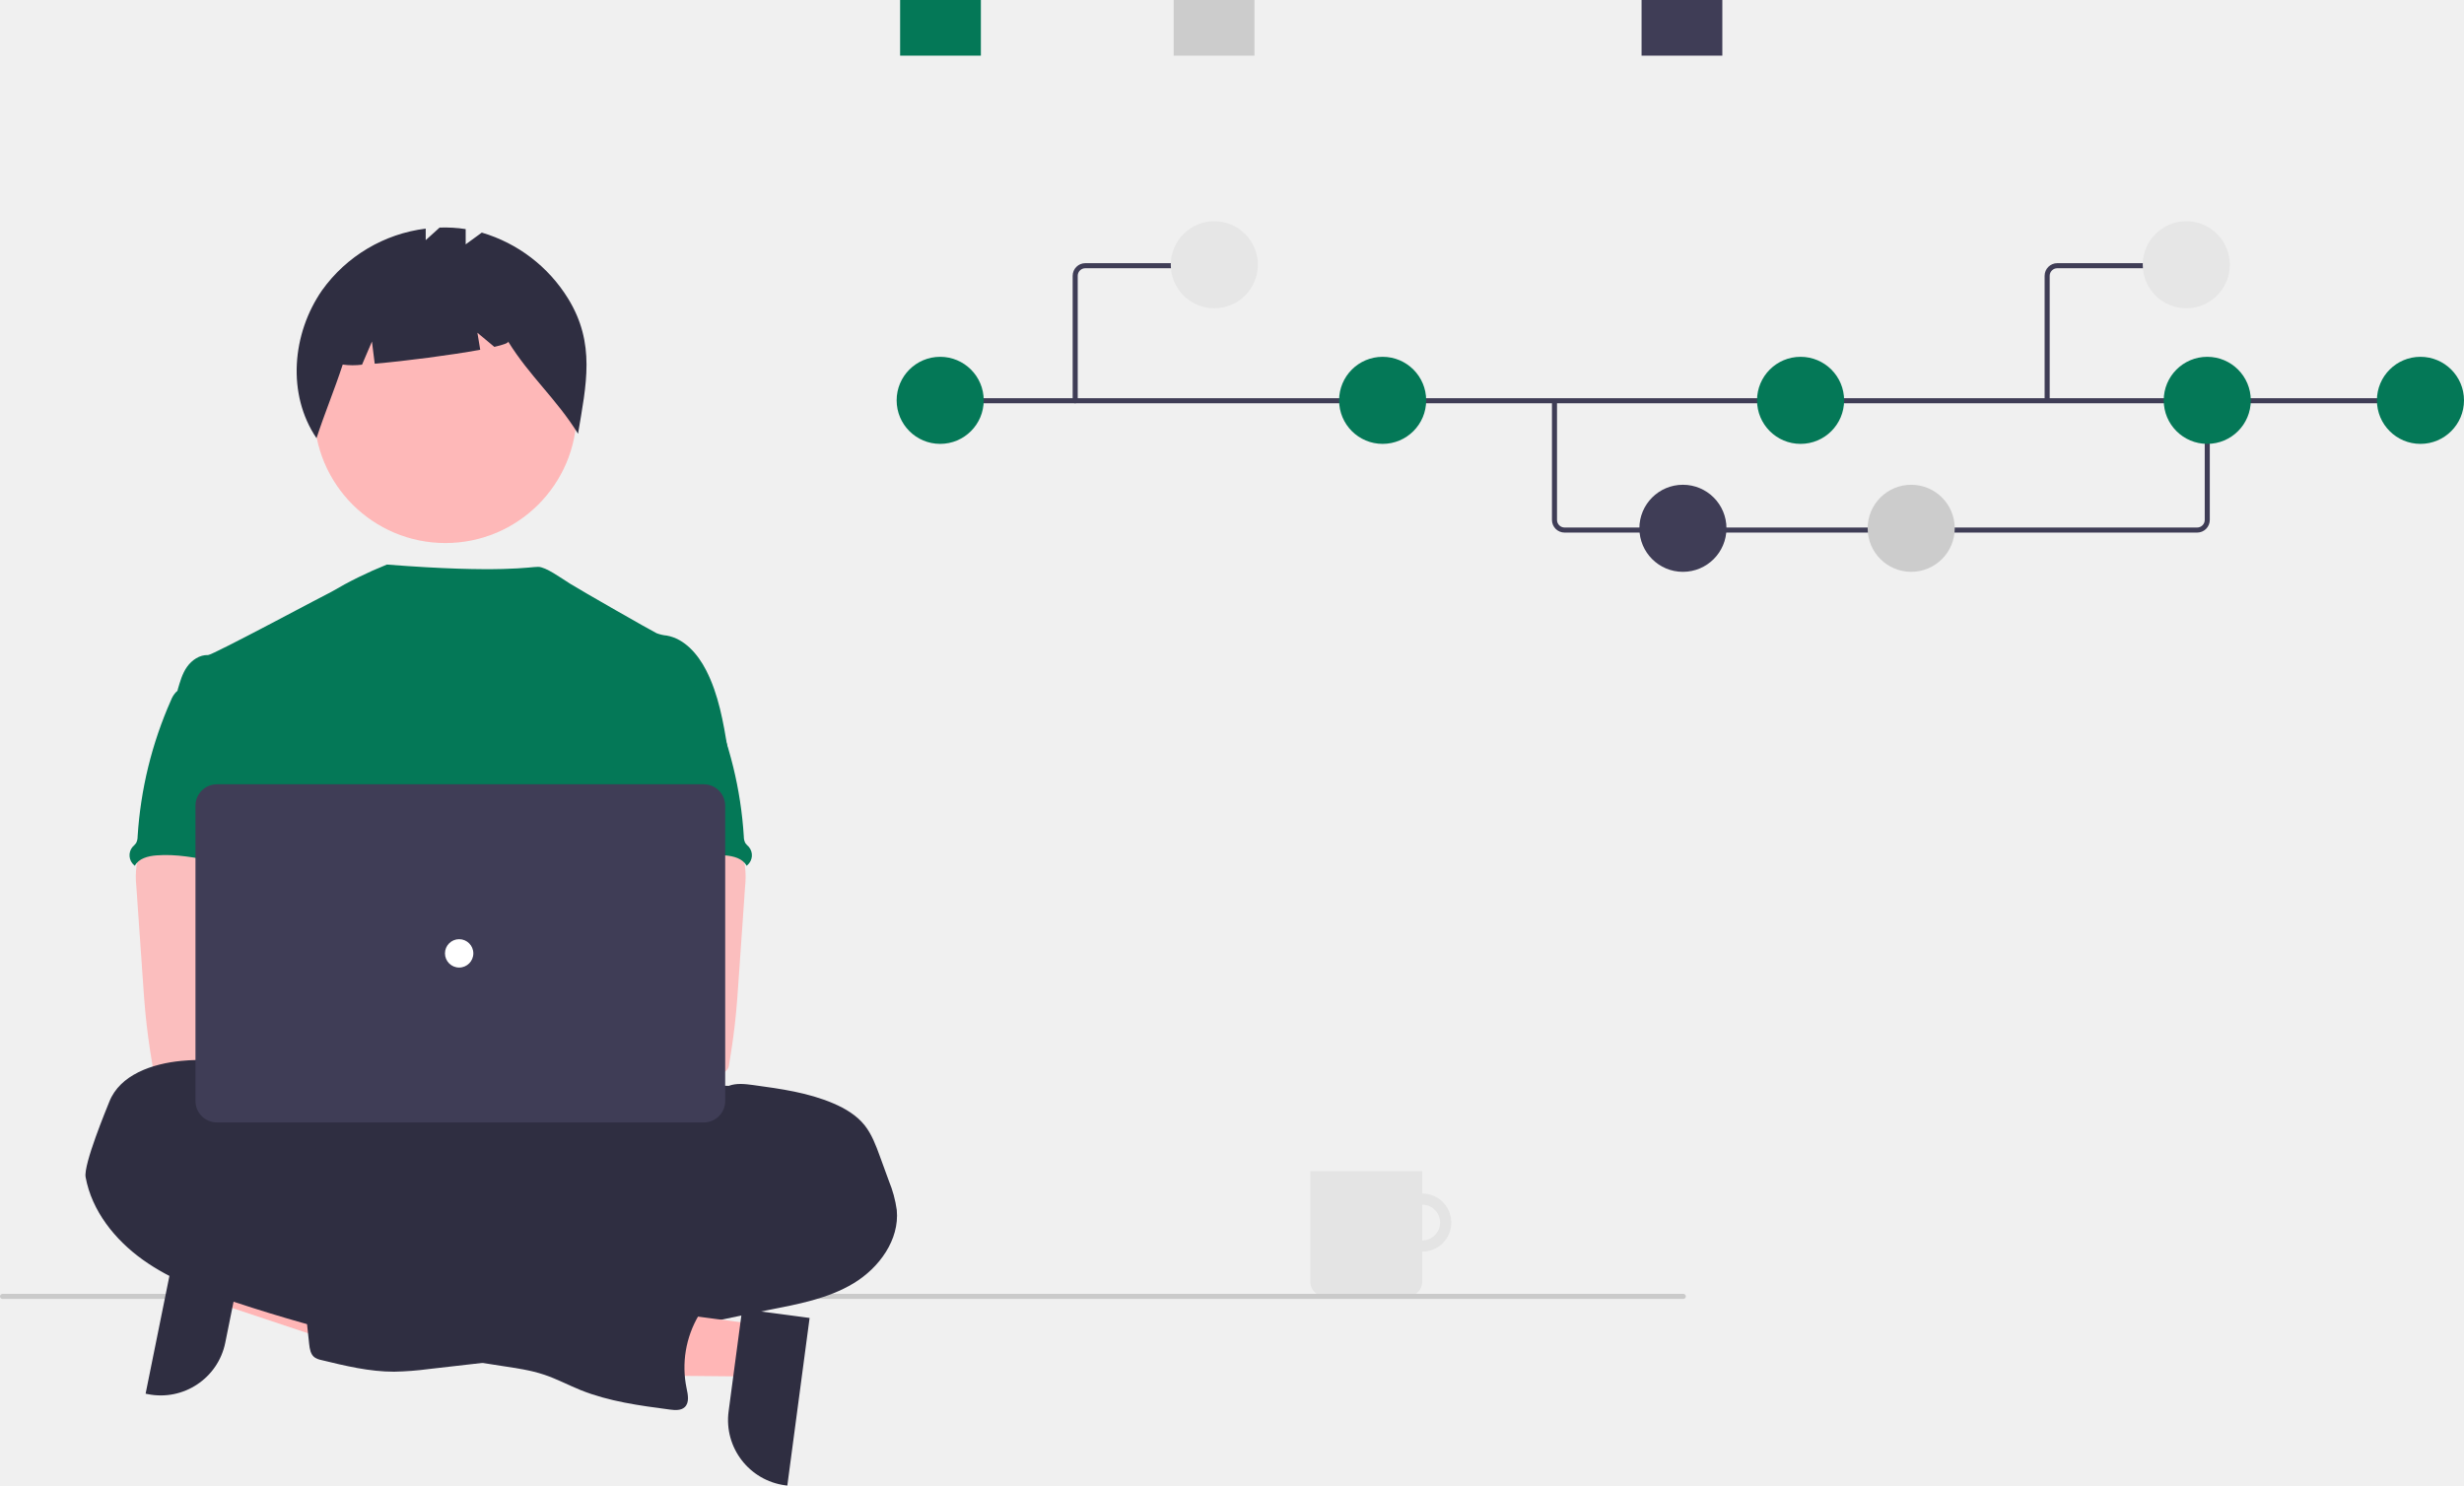
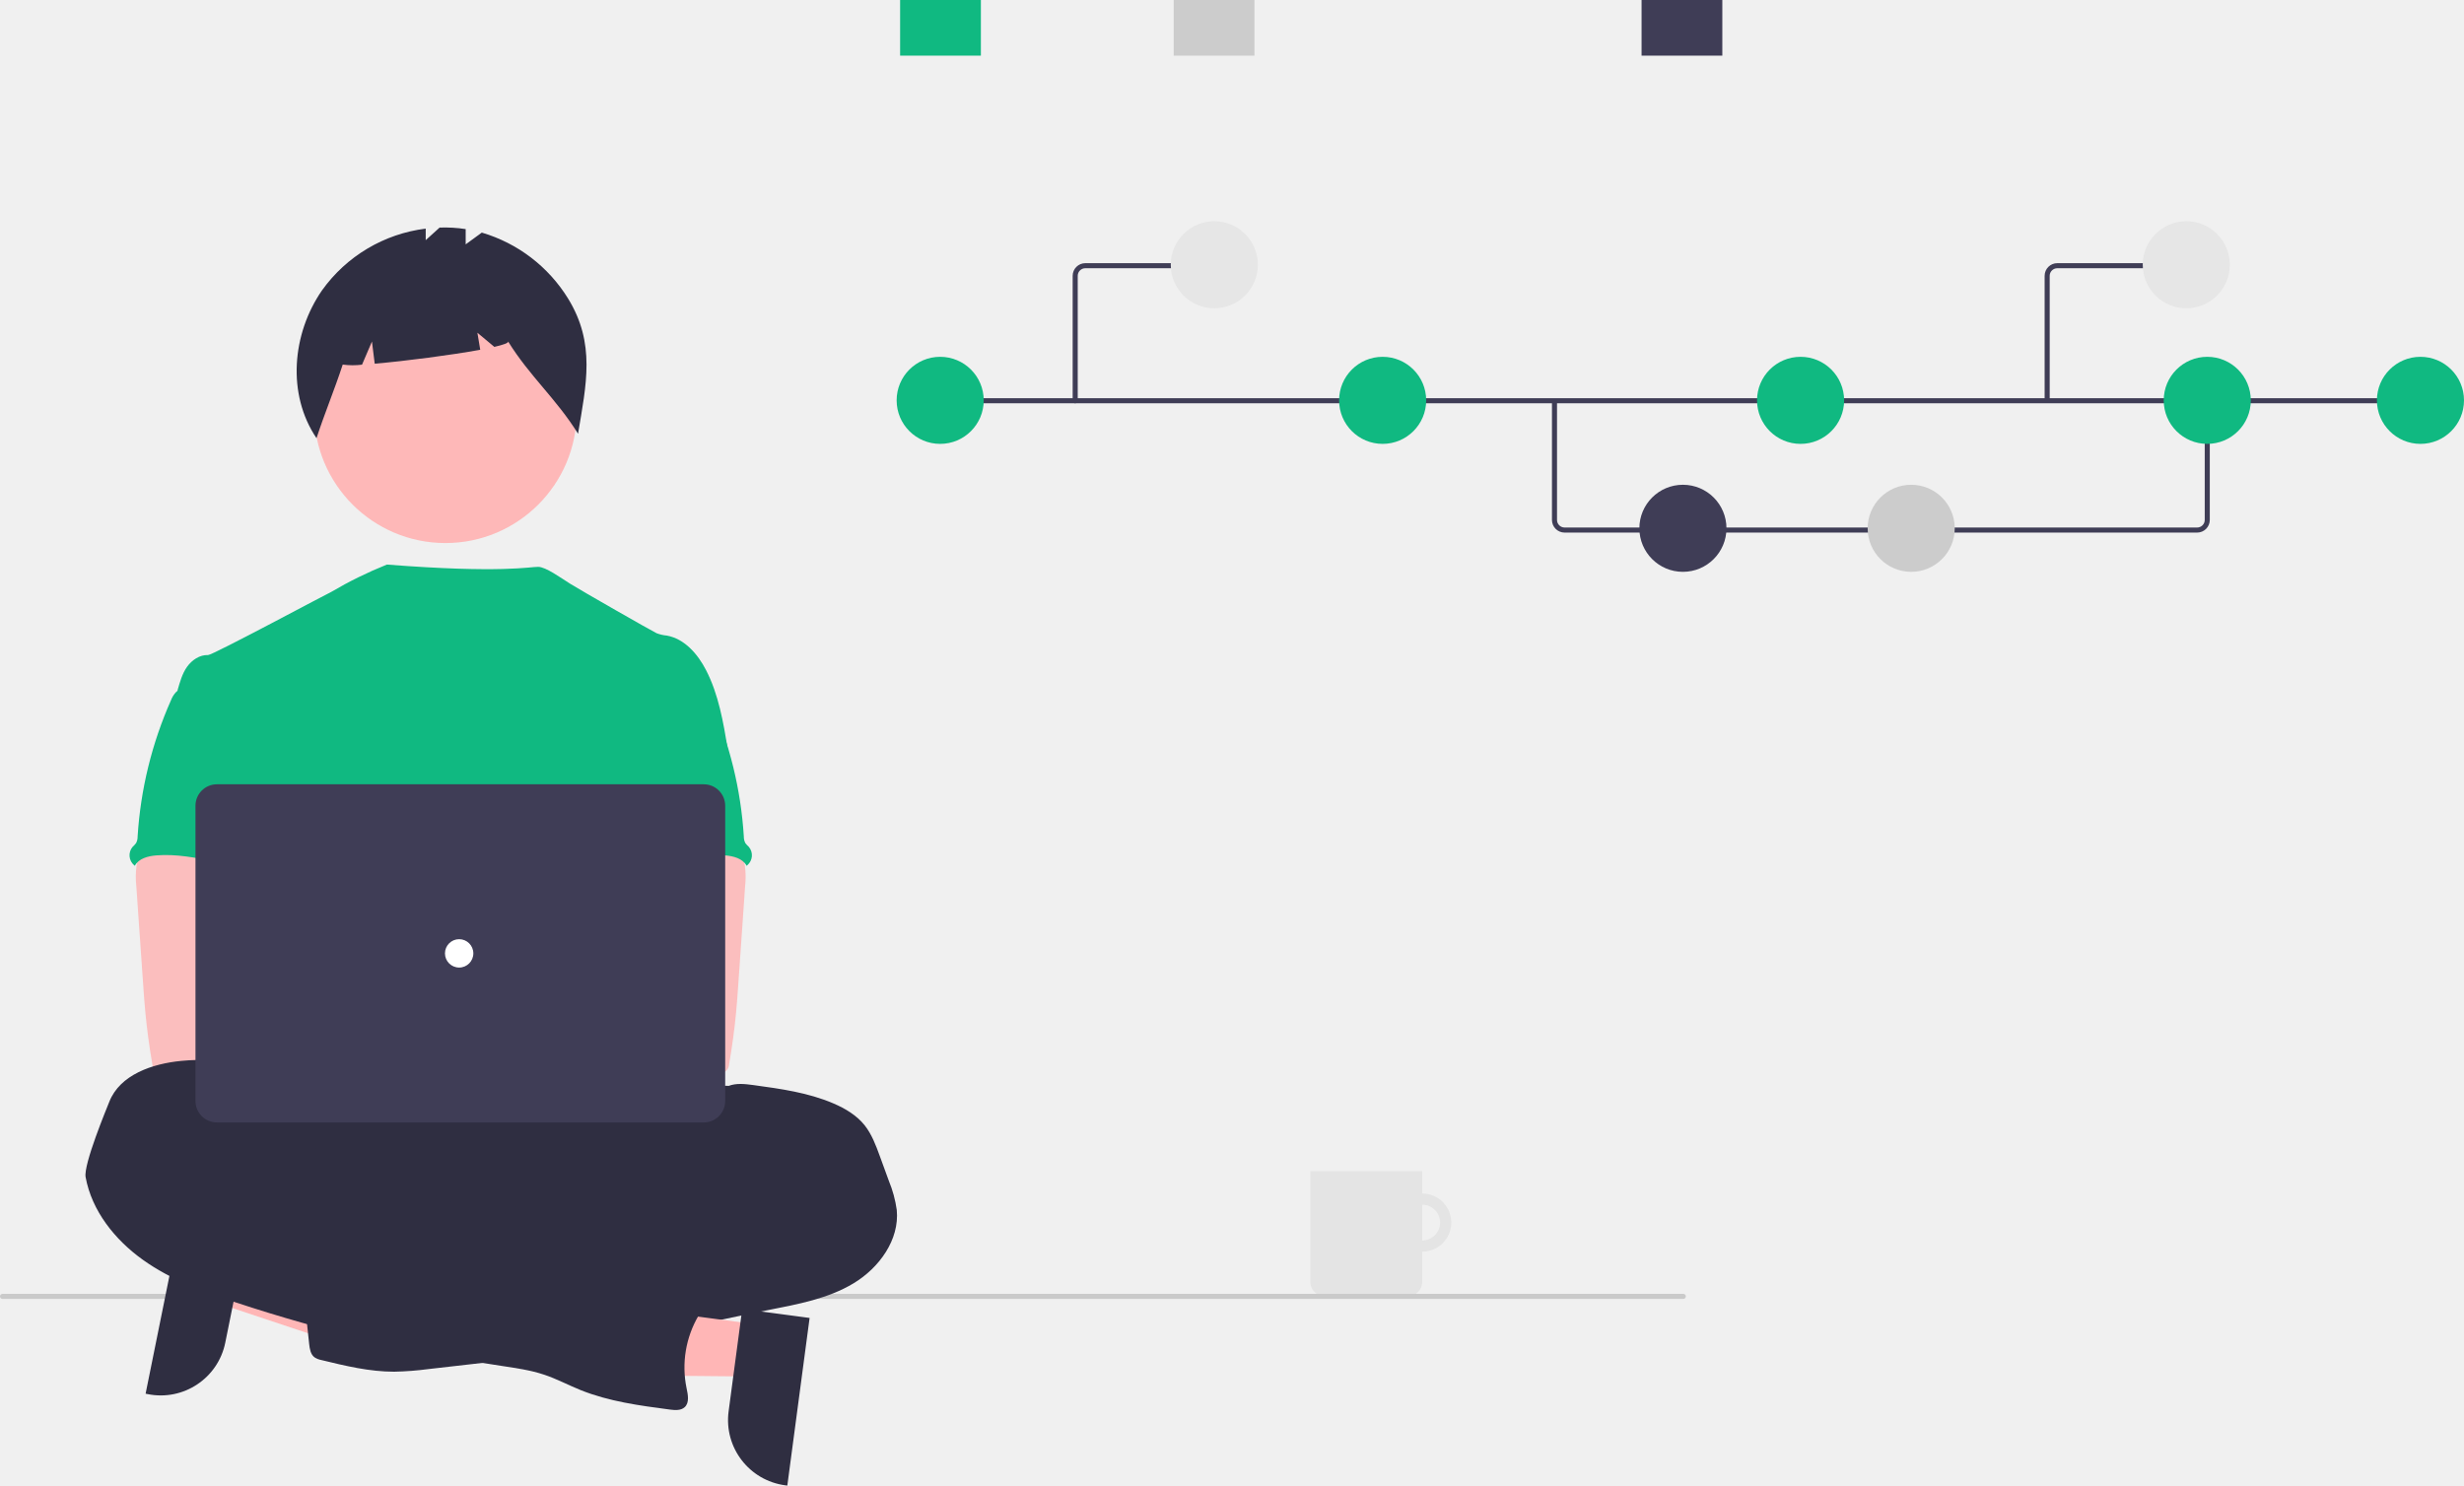
<svg xmlns="http://www.w3.org/2000/svg" id="e7334088-53de-4589-99a2-090044ddfc90" data-name="Layer 1" width="973.461" height="587.025" viewBox="0 0 973.461 587.025">
  <g id="f9b32178-6d95-472d-b482-6662972666de" data-name="Group 100">
    <path id="f4b94a19-cbe0-459a-95a6-6ea3b3d72055" data-name="Path 1465" d="M675.147,628.1a11.49,11.49,0,1,0,11.49,11.49h0A11.49,11.49,0,0,0,675.147,628.1Zm0,18.561a7.071,7.071,0,1,1,7.071-7.071v0A7.071,7.071,0,0,1,675.147,646.661Z" transform="translate(-113.2693 -156.4874)" fill="#e4e4e4" />
    <path id="abc0e0b3-f22e-4bee-9929-c6879640924e" data-name="Path 1467" d="M630.954,619.261h44.193v43.739a5.757,5.757,0,0,1-5.757,5.757h-32.679a5.757,5.757,0,0,1-5.757-5.757V619.261Z" transform="translate(-113.2693 -156.4874)" fill="#e4e4e4" />
  </g>
  <path id="e24b6f19-a0a0-4e73-9cfc-bbb7635ad236" data-name="Path 944" d="M778.403,669.758h-664.237a1.006,1.006,0,0,1,0-2h664.237a1.006,1.006,0,0,1,0,2Z" transform="translate(-113.2693 -156.4874)" fill="#cacaca" />
  <polygon points="89.41 494.381 85.302 514.694 161.695 540.208 167.759 510.228 89.41 494.381" fill="#ffb6b6" />
  <path d="M210.36,647.029l-8.091,40.003-0.0.002a26.011,26.011,0,0,1-30.65,20.335l-.828-.168,13.248-65.496Z" transform="translate(-113.2693 -156.4874)" fill="#2f2e41" />
  <circle id="fd4e5ab9-ffc8-4bbb-9267-3af70c31dae1" data-name="Ellipse 276" cx="175.979" cy="162.713" r="51.871" fill="#feb8b8" />
  <path id="a8c9bbe2-1461-49cf-8211-f8d251166dc5" data-name="Path 1461" d="M337.697,274.45a59.907,59.907,0,0,0-34.081-26.052l-6.368,4.647v-6.034a55.143,55.143,0,0,0-10.3-.6l-5.494,4.971v-4.558a59.335,59.335,0,0,0-40.932,24.347c-11.931,17.2-13.945,41.129-2.21,58.467,3.221-9.9,7.131-19.189,10.353-29.088a29.299,29.299,0,0,0,7.633.037l3.919-9.145,1.095,8.758c12.148-1.058,30.166-3.382,41.682-5.511l-1.12-6.719,6.7,5.583c3.528-.812,5.623-1.549,5.45-2.112,8.565,13.808,19.047,22.627,27.611,36.435C344.888,308.406,348.632,292.217,337.697,274.45Z" transform="translate(-113.2693 -156.4874)" fill="#2f2e41" />
  <ellipse id="f6be96d1-713f-4c17-812c-ecd79c56fe95" data-name="Ellipse 260" cx="192.856" cy="464.787" rx="133.56" ry="37.359" fill="#2f2e41" />
-   <path d="M400.808,452.588c-1.784-10.731-3.624-21.668-8.611-31.335-3.278-6.332-8.481-12.366-15.495-13.618a14.99,14.99,0,0,1-4.035-.934c-2.055-.99-29.673-16.756-34.063-19.502-3.769-2.357-9.719-6.722-12.719-6.722-3.018-.066-14.591,2.627-59.76-.904a163.141,163.141,0,0,0-22.01,10.822c-.146-.096-46.882,25.001-48.638,24.935-3.325-.14-6.416,1.989-8.322,4.67-1.906,2.681-2.8,6-3.736,9.209,10.208,22.733,19.548,45.495,29.757,68.228a5.821,5.821,0,0,1,.738,2.8,6.834,6.834,0,0,1-1.27,2.8c-5.006,8.042-4.847,18.157-4.3,27.609.547,9.452,1.224,19.436-3,27.908-1.149,2.326-2.643,4.455-3.736,6.781-2.559,5.268-3.484,22.117-1.989,27.777l187.267,5.365C382.86,587.409,400.808,452.588,400.808,452.588Z" transform="translate(-113.2693 -156.4874)" fill="#047857" />
+   <path d="M400.808,452.588c-1.784-10.731-3.624-21.668-8.611-31.335-3.278-6.332-8.481-12.366-15.495-13.618a14.99,14.99,0,0,1-4.035-.934c-2.055-.99-29.673-16.756-34.063-19.502-3.769-2.357-9.719-6.722-12.719-6.722-3.018-.066-14.591,2.627-59.76-.904a163.141,163.141,0,0,0-22.01,10.822c-.146-.096-46.882,25.001-48.638,24.935-3.325-.14-6.416,1.989-8.322,4.67-1.906,2.681-2.8,6-3.736,9.209,10.208,22.733,19.548,45.495,29.757,68.228a5.821,5.821,0,0,1,.738,2.8,6.834,6.834,0,0,1-1.27,2.8c-5.006,8.042-4.847,18.157-4.3,27.609.547,9.452,1.224,19.436-3,27.908-1.149,2.326-2.643,4.455-3.736,6.781-2.559,5.268-3.484,22.117-1.989,27.777l187.267,5.365C382.86,587.409,400.808,452.588,400.808,452.588Z" transform="translate(-113.2693 -156.4874)" fill="#10b981" />
  <path id="eb41f72e-aba6-4a16-bf55-c7027d2f1a4b" data-name="Path 1421" d="M167.233,498.445a33.063,33.063,0,0,0-.112,8.154l2.684,38.546c.252,3.633.5,7.257.841,10.881.644,7.033,1.606,14.01,2.8,20.977a3.736,3.736,0,0,0,3.829,3.633c11.815,2.5,24.022,2.4,36.08,1.719,18.4-1.027,65.474-2.97,68.35-6.706s1.2-9.779-2.55-12.8-65.871-10.386-65.871-10.386c.607-4.81,2.438-9.34,4.175-13.907,3.12-8.1,6.034-16.466,6.09-25.143s-3.213-17.8-10.321-22.771c-5.847-4.081-13.375-4.838-20.5-4.67-5.184.149-14.141-1.093-18.876.934C170.105,488.556,167.933,494.776,167.233,498.445Z" transform="translate(-113.2693 -156.4874)" fill="#fbbebe" />
  <path id="a363f2f7-2464-40a1-ad01-344825aa0b75" data-name="Path 1423" d="M401.141,585.578c3.11-1.186,6.538-.757,9.872-.308,10.732,1.466,21.622,2.97,31.569,7.257,4.67,2,9.116,4.67,12.273,8.6,2.8,3.54,4.436,7.874,5.987,12.142l3.587,9.826a47.3,47.3,0,0,1,3.129,11.516c1.121,11.759-6.921,22.845-17.036,28.954s-22.023,8.284-33.624,10.563-23.247,4.8-34.8,7.472a140.086,140.086,0,0,1-16.373,3.222c-12.366,1.4-25.292-.663-37.042,3.428-4.67,1.635-9.256,4.063-14.1,5.193a87.745,87.745,0,0,1-9.751,1.485l-22.238,2.54a121.313,121.313,0,0,1-13.636,1.046c-9.713,0-19.268-2.3-28.7-4.6a7.258,7.258,0,0,1-2.8-1.13c-1.494-1.177-1.821-3.26-2.036-5.146q-1.429-12.525-2.5-25.077c-.224-2.718-.392-5.66,1.093-7.948,1.868-2.8,5.511-3.68,8.836-4.222a230.58,230.58,0,0,1,42.665-2.961c5.426-5.426,14.374-5.454,21.482-8.406a63.897,63.897,0,0,0,7.575-4.119,99.001,99.001,0,0,1,41.59-13.141,38.714,38.714,0,0,0,8.509-1.214c5.5-1.709,10.517-6.361,16.167-5.221.7-1.933,1.186-4.521,2.8-5.847.8-.682,1.793-1.139,2.531-1.868,1.56-1.578,1.7-4.063,1.466-6.267s-.757-4.464-.187-6.613a9.141,9.141,0,0,1,1.037-2.307C391.278,587.595,395.509,585.111,401.141,585.578Z" transform="translate(-113.2693 -156.4874)" fill="#2f2e41" />
-   <path id="b53ad979-99f4-4c6e-a0f8-957060c42096" data-name="Path 1430" d="M182.88,429.901a9.667,9.667,0,0,0-2.073,3.316,156.78,156.78,0,0,0-13.169,53.816,5.38,5.38,0,0,1-.607,2.606,11.403,11.403,0,0,1-1.373,1.485,5.156,5.156,0,0,0,.617,7.266q.127.107.261.206c1.541-2.9,5.23-3.848,8.509-4.1,15.7-1.242,31.036,6.062,46.783,5.511-1.111-3.839-2.709-7.528-3.615-11.413-4.007-17.251,5.987-36.033-.14-52.649-1.224-3.325-3.269-6.594-6.491-8.051a17.291,17.291,0,0,0-4.156-1.1c-3.979-.719-11.9-3.792-15.747-2.559-1.42.458-1.98,1.793-3.157,2.6C186.734,427.977,184.362,428.397,182.88,429.901Z" transform="translate(-113.2693 -156.4874)" fill="#047857" />
+   <path id="b53ad979-99f4-4c6e-a0f8-957060c42096" data-name="Path 1430" d="M182.88,429.901a9.667,9.667,0,0,0-2.073,3.316,156.78,156.78,0,0,0-13.169,53.816,5.38,5.38,0,0,1-.607,2.606,11.403,11.403,0,0,1-1.373,1.485,5.156,5.156,0,0,0,.617,7.266q.127.107.261.206c1.541-2.9,5.23-3.848,8.509-4.1,15.7-1.242,31.036,6.062,46.783,5.511-1.111-3.839-2.709-7.528-3.615-11.413-4.007-17.251,5.987-36.033-.14-52.649-1.224-3.325-3.269-6.594-6.491-8.051a17.291,17.291,0,0,0-4.156-1.1c-3.979-.719-11.9-3.792-15.747-2.559-1.42.458-1.98,1.793-3.157,2.6C186.734,427.977,184.362,428.397,182.88,429.901Z" transform="translate(-113.2693 -156.4874)" fill="#10b981" />
  <path id="a1197c30-bfd4-4098-bcf9-2468e7a33bf1" data-name="Path 1421" d="M400.921,486.906c-4.735-2.027-13.692-.785-18.876-.934-7.125-.168-14.653.589-20.5,4.67-7.108,4.971-10.377,14.094-10.321,22.771s2.97,17.043,6.09,25.143c1.737,4.567,3.568,9.097,4.175,13.907,0,0-62.121,7.365-65.871,10.386s-5.426,9.064-2.55,12.8,92.615,7.487,104.43,4.987a3.736,3.736,0,0,0,3.829-3.633c1.194-6.967,2.156-13.944,2.8-20.977.341-3.624.589-7.248.841-10.881l2.684-38.546a33.064,33.064,0,0,0-.112-8.154C406.84,494.776,404.668,488.556,400.921,486.906Z" transform="translate(-113.2693 -156.4874)" fill="#fbbebe" />
-   <path id="ebe46053-6aac-4aa7-8615-21a6fa79538d" data-name="Path 1430" d="M386.251,426.835c-1.177-.807-1.737-2.142-3.157-2.6-3.847-1.233-11.768,1.84-15.747,2.559a17.291,17.291,0,0,0-4.156,1.1c-3.222,1.457-5.267,4.726-6.491,8.051-6.127,16.616,3.867,35.398-.14,52.649-.906,3.885-2.504,7.574-3.615,11.413,15.747.551,31.083-6.753,46.783-5.511,3.279.252,6.968,1.2,8.509,4.1q.134-.099.261-.206a5.156,5.156,0,0,0,.617-7.266,11.401,11.401,0,0,1-1.373-1.485,5.38,5.38,0,0,1-.607-2.606,156.78,156.78,0,0,0-13.169-53.816,9.667,9.667,0,0,0-2.073-3.316C390.411,428.397,388.039,427.977,386.251,426.835Z" transform="translate(-113.2693 -156.4874)" fill="#047857" />
+   <path id="ebe46053-6aac-4aa7-8615-21a6fa79538d" data-name="Path 1430" d="M386.251,426.835c-1.177-.807-1.737-2.142-3.157-2.6-3.847-1.233-11.768,1.84-15.747,2.559a17.291,17.291,0,0,0-4.156,1.1c-3.222,1.457-5.267,4.726-6.491,8.051-6.127,16.616,3.867,35.398-.14,52.649-.906,3.885-2.504,7.574-3.615,11.413,15.747.551,31.083-6.753,46.783-5.511,3.279.252,6.968,1.2,8.509,4.1q.134-.099.261-.206a5.156,5.156,0,0,0,.617-7.266,11.401,11.401,0,0,1-1.373-1.485,5.38,5.38,0,0,1-.607-2.606,156.78,156.78,0,0,0-13.169-53.816,9.667,9.667,0,0,0-2.073-3.316C390.411,428.397,388.039,427.977,386.251,426.835Z" transform="translate(-113.2693 -156.4874)" fill="#10b981" />
  <polygon points="299.243 523.378 296.513 543.921 215.975 543.166 220.005 512.846 299.243 523.378" fill="#ffb6b6" />
  <path d="M433.122,677.272l-8.804,66.24-.838-.111a26.011,26.011,0,0,1-22.356-29.208l0-.002,5.377-40.457Z" transform="translate(-113.2693 -156.4874)" fill="#2f2e41" />
  <path id="a0b0f7ea-4ed9-4447-aa64-e2335b2c3196" data-name="Path 1427" d="M223.039,595.974c0,.934-1.466,0-1.6-1-1.027-7.556-7.024-13.786-14.01-16.812s-14.944-3.185-22.509-2.466c-11.441,1.083-24.284,5.464-28.468,16.158-.99,2.5-10.264,24.76-9.359,29.766,2.438,13.356,11.572,24.779,22.64,32.69s24,12.637,36.9,16.9a639.949,639.949,0,0,0,104.607,24.984c5.753.869,11.563,1.672,17.073,3.521,4.931,1.653,9.545,4.128,14.365,6.071,11.208,4.5,23.266,6.108,35.211,7.687,2.036.262,4.371.448,5.875-.934,1.943-1.8,1.3-4.941.747-7.528a40.488,40.488,0,0,1,4.773-28.729c2-3.362,4.6-6.809,4.222-10.7-.448-4.539-4.969-7.752-9.471-8.481s-9.078.346-13.6.934a7.285,7.285,0,0,1-4.623-.458,9.235,9.235,0,0,1-1.812-1.606,20.482,20.482,0,0,0-23.854-3.334c-1.672.934-4.2-1.149-5.94-1.933l-19.642-8.892c-22.565-10.208-45.242-20.464-69.115-26.927a14.514,14.514,0,0,1-5.324-2.214c-1.186-.934-2.036-2.2-3.129-3.241-2.382-2.251-5.7-3.148-8.555-4.745S222.385,599.177,223.039,595.974Z" transform="translate(-113.2693 -156.4874)" fill="#2f2e41" />
  <circle cx="160.617" cy="411.99" r="14" fill="#fbbebe" />
  <circle cx="191.617" cy="411.99" r="14" fill="#fbbebe" />
  <path d="M391.305,600.024H198.966a8.48,8.48,0,0,1-8.47-8.47V474.868a8.48,8.48,0,0,1,8.47-8.47H391.305a8.48,8.48,0,0,1,8.47,8.47V591.555A8.48,8.48,0,0,1,391.305,600.024Z" transform="translate(-113.2693 -156.4874)" fill="#3f3d56" />
  <circle id="e793da3b-cee2-4a15-ae11-6dab45a6c728" data-name="Ellipse 263" cx="181.399" cy="376.724" r="5.604" fill="#fff" />
  <path d="M981.299,366.94H731.406a5.006,5.006,0,0,1-5-5V314.84h2v47.1a3.003,3.003,0,0,0,3,3H981.299a3.003,3.003,0,0,0,3-3V314.51h2v47.429A5.006,5.006,0,0,1,981.299,366.94Z" transform="translate(-113.2693 -156.4874)" fill="#3f3d56" />
  <rect x="371.397" y="157.352" width="587.22" height="2" fill="#3f3d56" />
-   <circle id="a67a4451-c7cc-402c-b29d-5a705f3c9418" data-name="Ellipse 264" cx="371.439" cy="158.196" r="17.202" fill="#047857" />
-   <circle id="abdb3fbf-f68e-433e-a33f-153626b38c76" data-name="Ellipse 266" cx="546.244" cy="158.196" r="17.202" fill="#047857" />
+   <circle id="a67a4451-c7cc-402c-b29d-5a705f3c9418" data-name="Ellipse 264" cx="371.439" cy="158.196" r="17.202" fill="#10b981" />
+   <circle id="abdb3fbf-f68e-433e-a33f-153626b38c76" data-name="Ellipse 266" cx="546.244" cy="158.196" r="17.202" fill="#10b981" />
  <circle id="ac293633-0933-4e21-a8aa-bc27ca4fbccc" data-name="Ellipse 268" cx="664.876" cy="208.757" r="17.202" fill="#3f3d56" />
  <circle id="a0cd768d-b738-4d4b-9ab3-78ab535c7573" data-name="Ellipse 269" cx="755.063" cy="208.757" r="17.202" fill="#ccc" />
-   <circle id="b9eb3d2e-31e0-4fe2-be5c-79abb86bc227" data-name="Ellipse 270" cx="711.36" cy="158.196" r="17.202" fill="#047857" />
-   <circle id="aa04baac-fce0-420a-b86a-4a97f3079928" data-name="Ellipse 271" cx="956.259" cy="158.196" r="17.202" fill="#047857" />
-   <circle id="e92cf92c-058e-415c-ba96-766a57ee18d9" data-name="Ellipse 272" cx="872.029" cy="158.196" r="17.202" fill="#047857" />
+   <circle id="b9eb3d2e-31e0-4fe2-be5c-79abb86bc227" data-name="Ellipse 270" cx="711.36" cy="158.196" r="17.202" fill="#10b981" />
+   <circle id="aa04baac-fce0-420a-b86a-4a97f3079928" data-name="Ellipse 271" cx="956.259" cy="158.196" r="17.202" fill="#10b981" />
+   <circle id="e92cf92c-058e-415c-ba96-766a57ee18d9" data-name="Ellipse 272" cx="872.029" cy="158.196" r="17.202" fill="#10b981" />
  <rect id="ac5bf8cc-574d-4509-9338-881c836fd832" data-name="Rectangle 207" x="648.539" width="31.906" height="21.99" fill="#3f3d56" />
-   <rect id="ad5a043d-52f1-4931-b771-e4991ef7f7f7" data-name="Rectangle 208" x="355.612" width="31.906" height="21.99" fill="#047857" />
+   <rect id="ad5a043d-52f1-4931-b771-e4991ef7f7f7" data-name="Rectangle 208" x="355.612" width="31.906" height="21.99" fill="#10b981" />
  <rect id="e5d95e83-bdd9-4322-95a9-5a9c4b449a8f" data-name="Rectangle 209" x="463.685" width="31.906" height="21.99" fill="#ccc" />
  <path d="M538.051,315.84a1,1,0,0,1-1-1V265.477a5.006,5.006,0,0,1,5-5h48.675a1,1,0,0,1,0,2h-48.675a3.003,3.003,0,0,0-3,3v49.362A1,1,0,0,1,538.051,315.84Z" transform="translate(-113.2693 -156.4874)" fill="#3f3d56" />
  <circle id="b0a7c1c1-8f27-441f-a84a-e44462cc473e" data-name="Ellipse 265" cx="479.744" cy="104.616" r="17.202" fill="#e6e6e6" />
  <path d="M923.051,314.84h-2V265.477a5.006,5.006,0,0,1,5-5h48.675v2h-48.675a3.003,3.003,0,0,0-3,3Z" transform="translate(-113.2693 -156.4874)" fill="#3f3d56" />
  <circle id="b3140cf1-cdb8-48ff-81af-ce41ed4f5739" data-name="Ellipse 265" cx="863.744" cy="104.616" r="17.202" fill="#e6e6e6" />
</svg>
